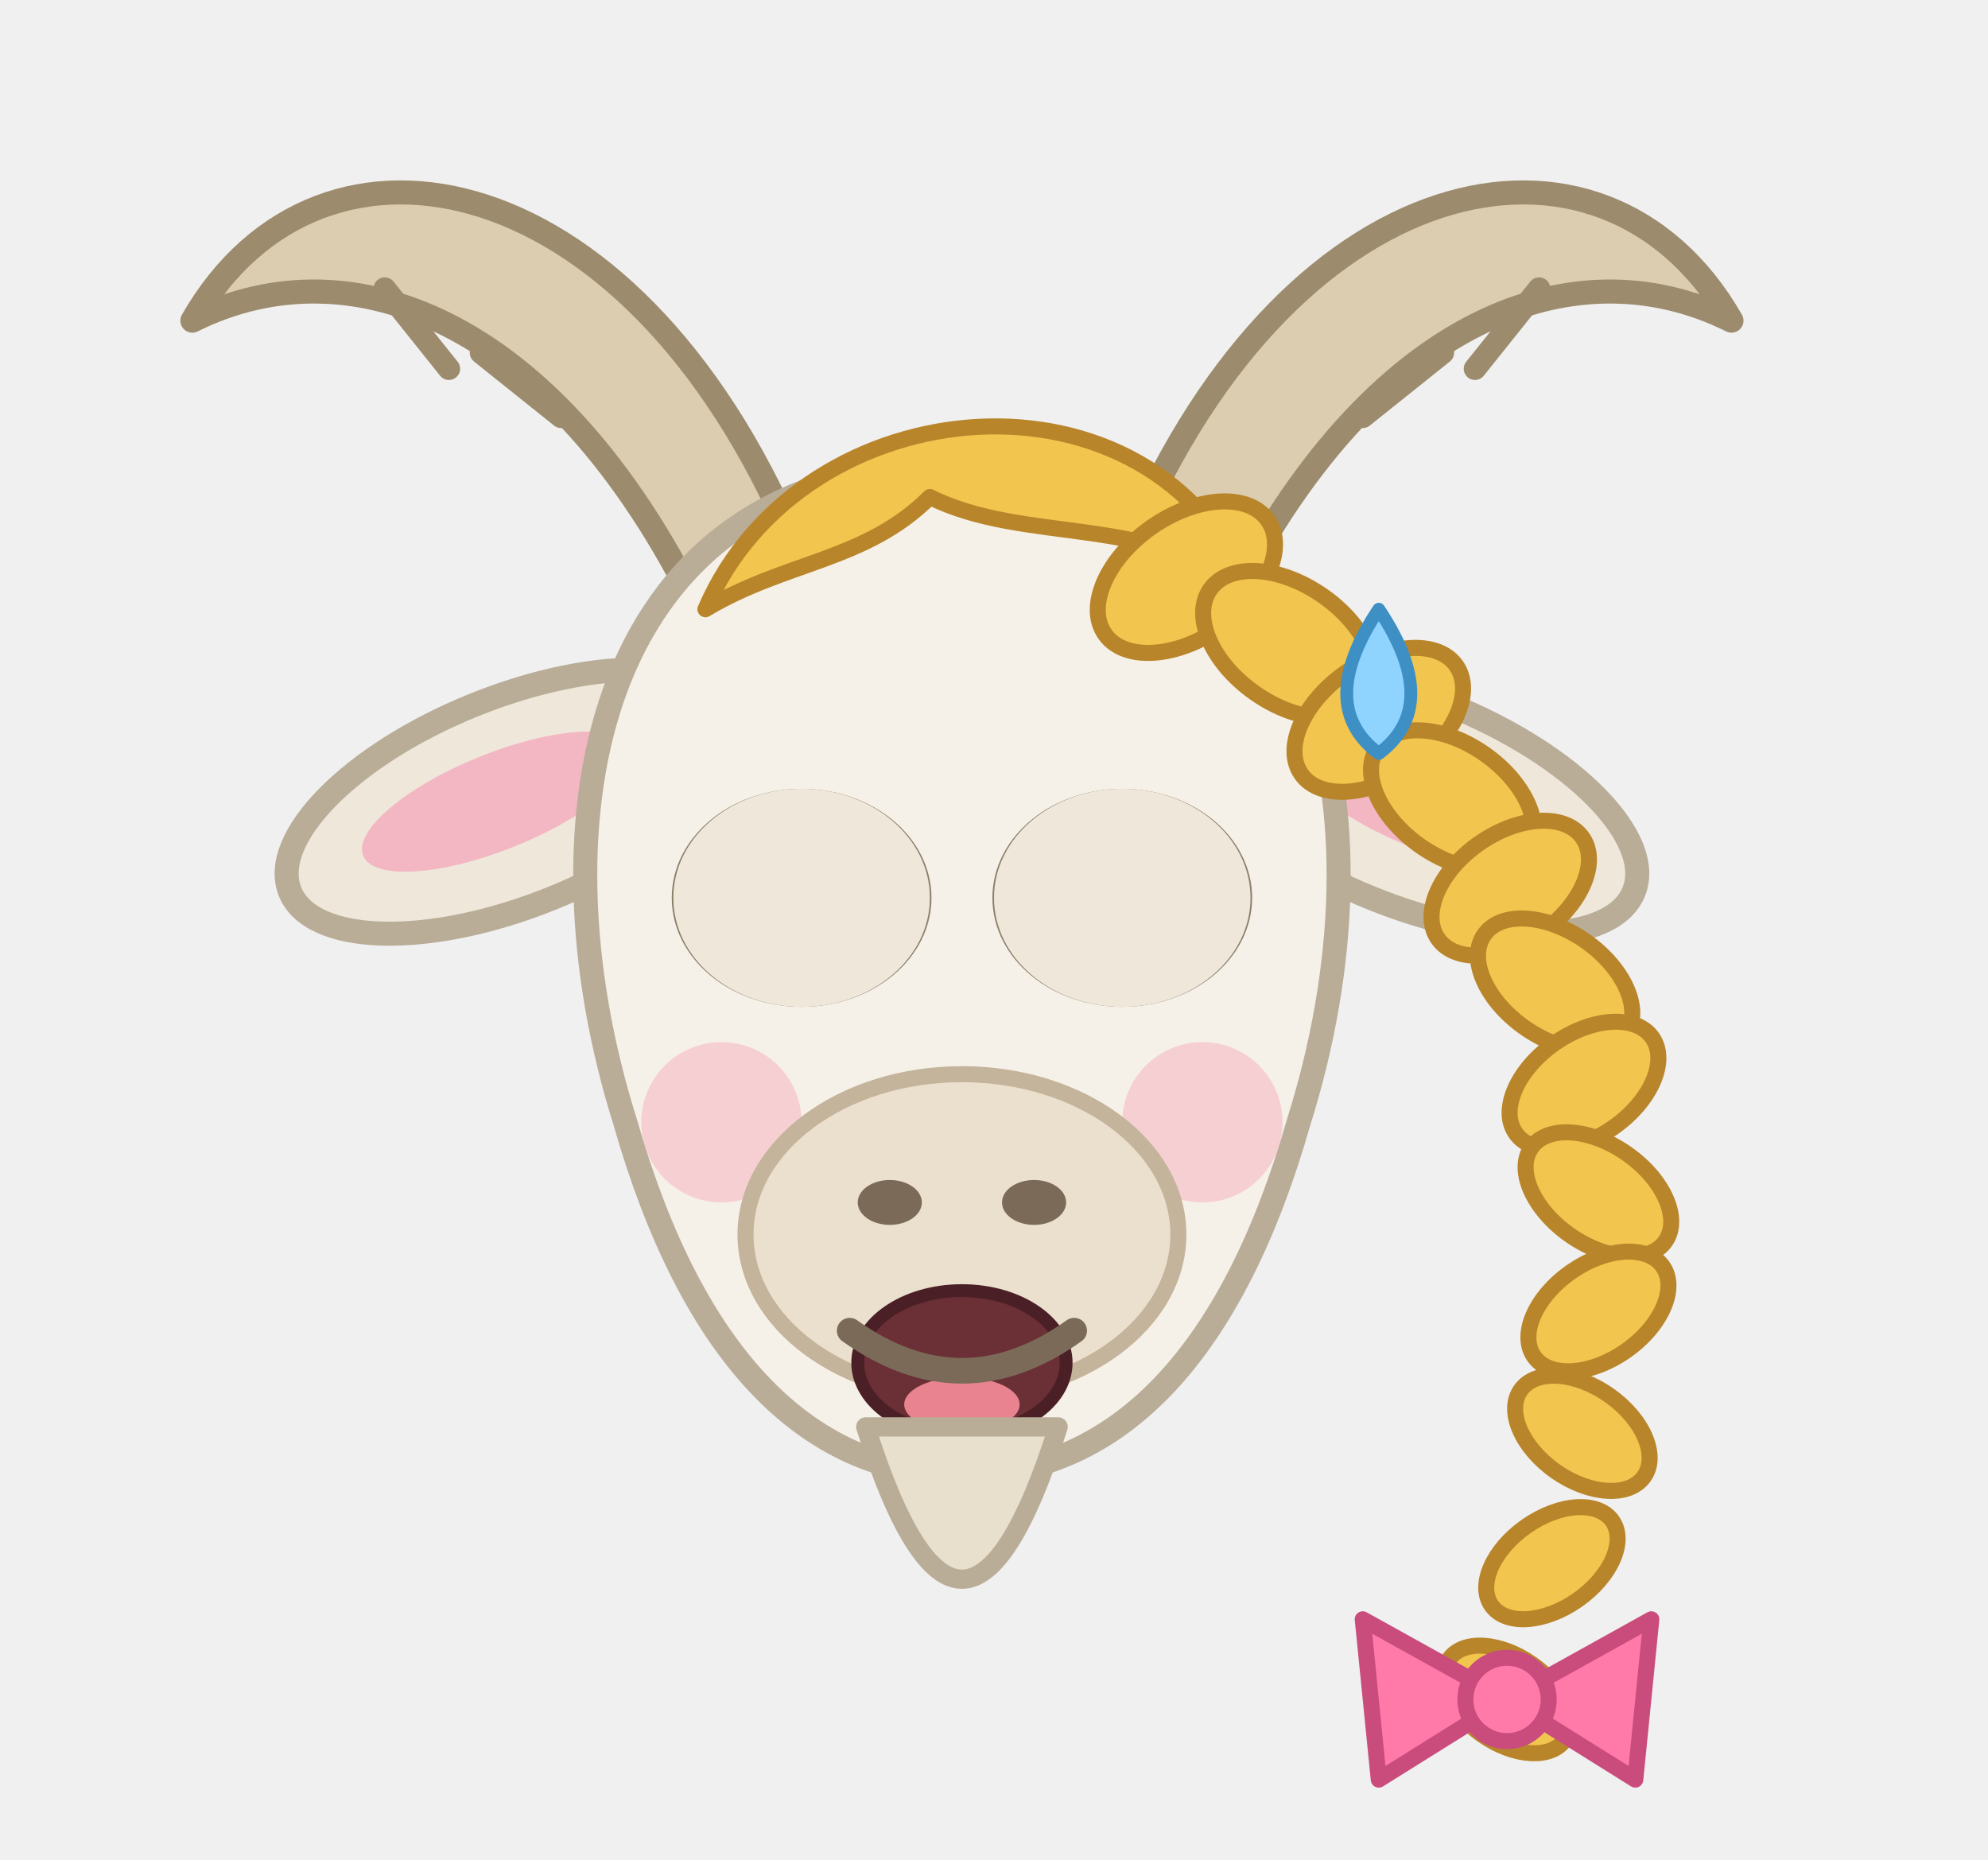
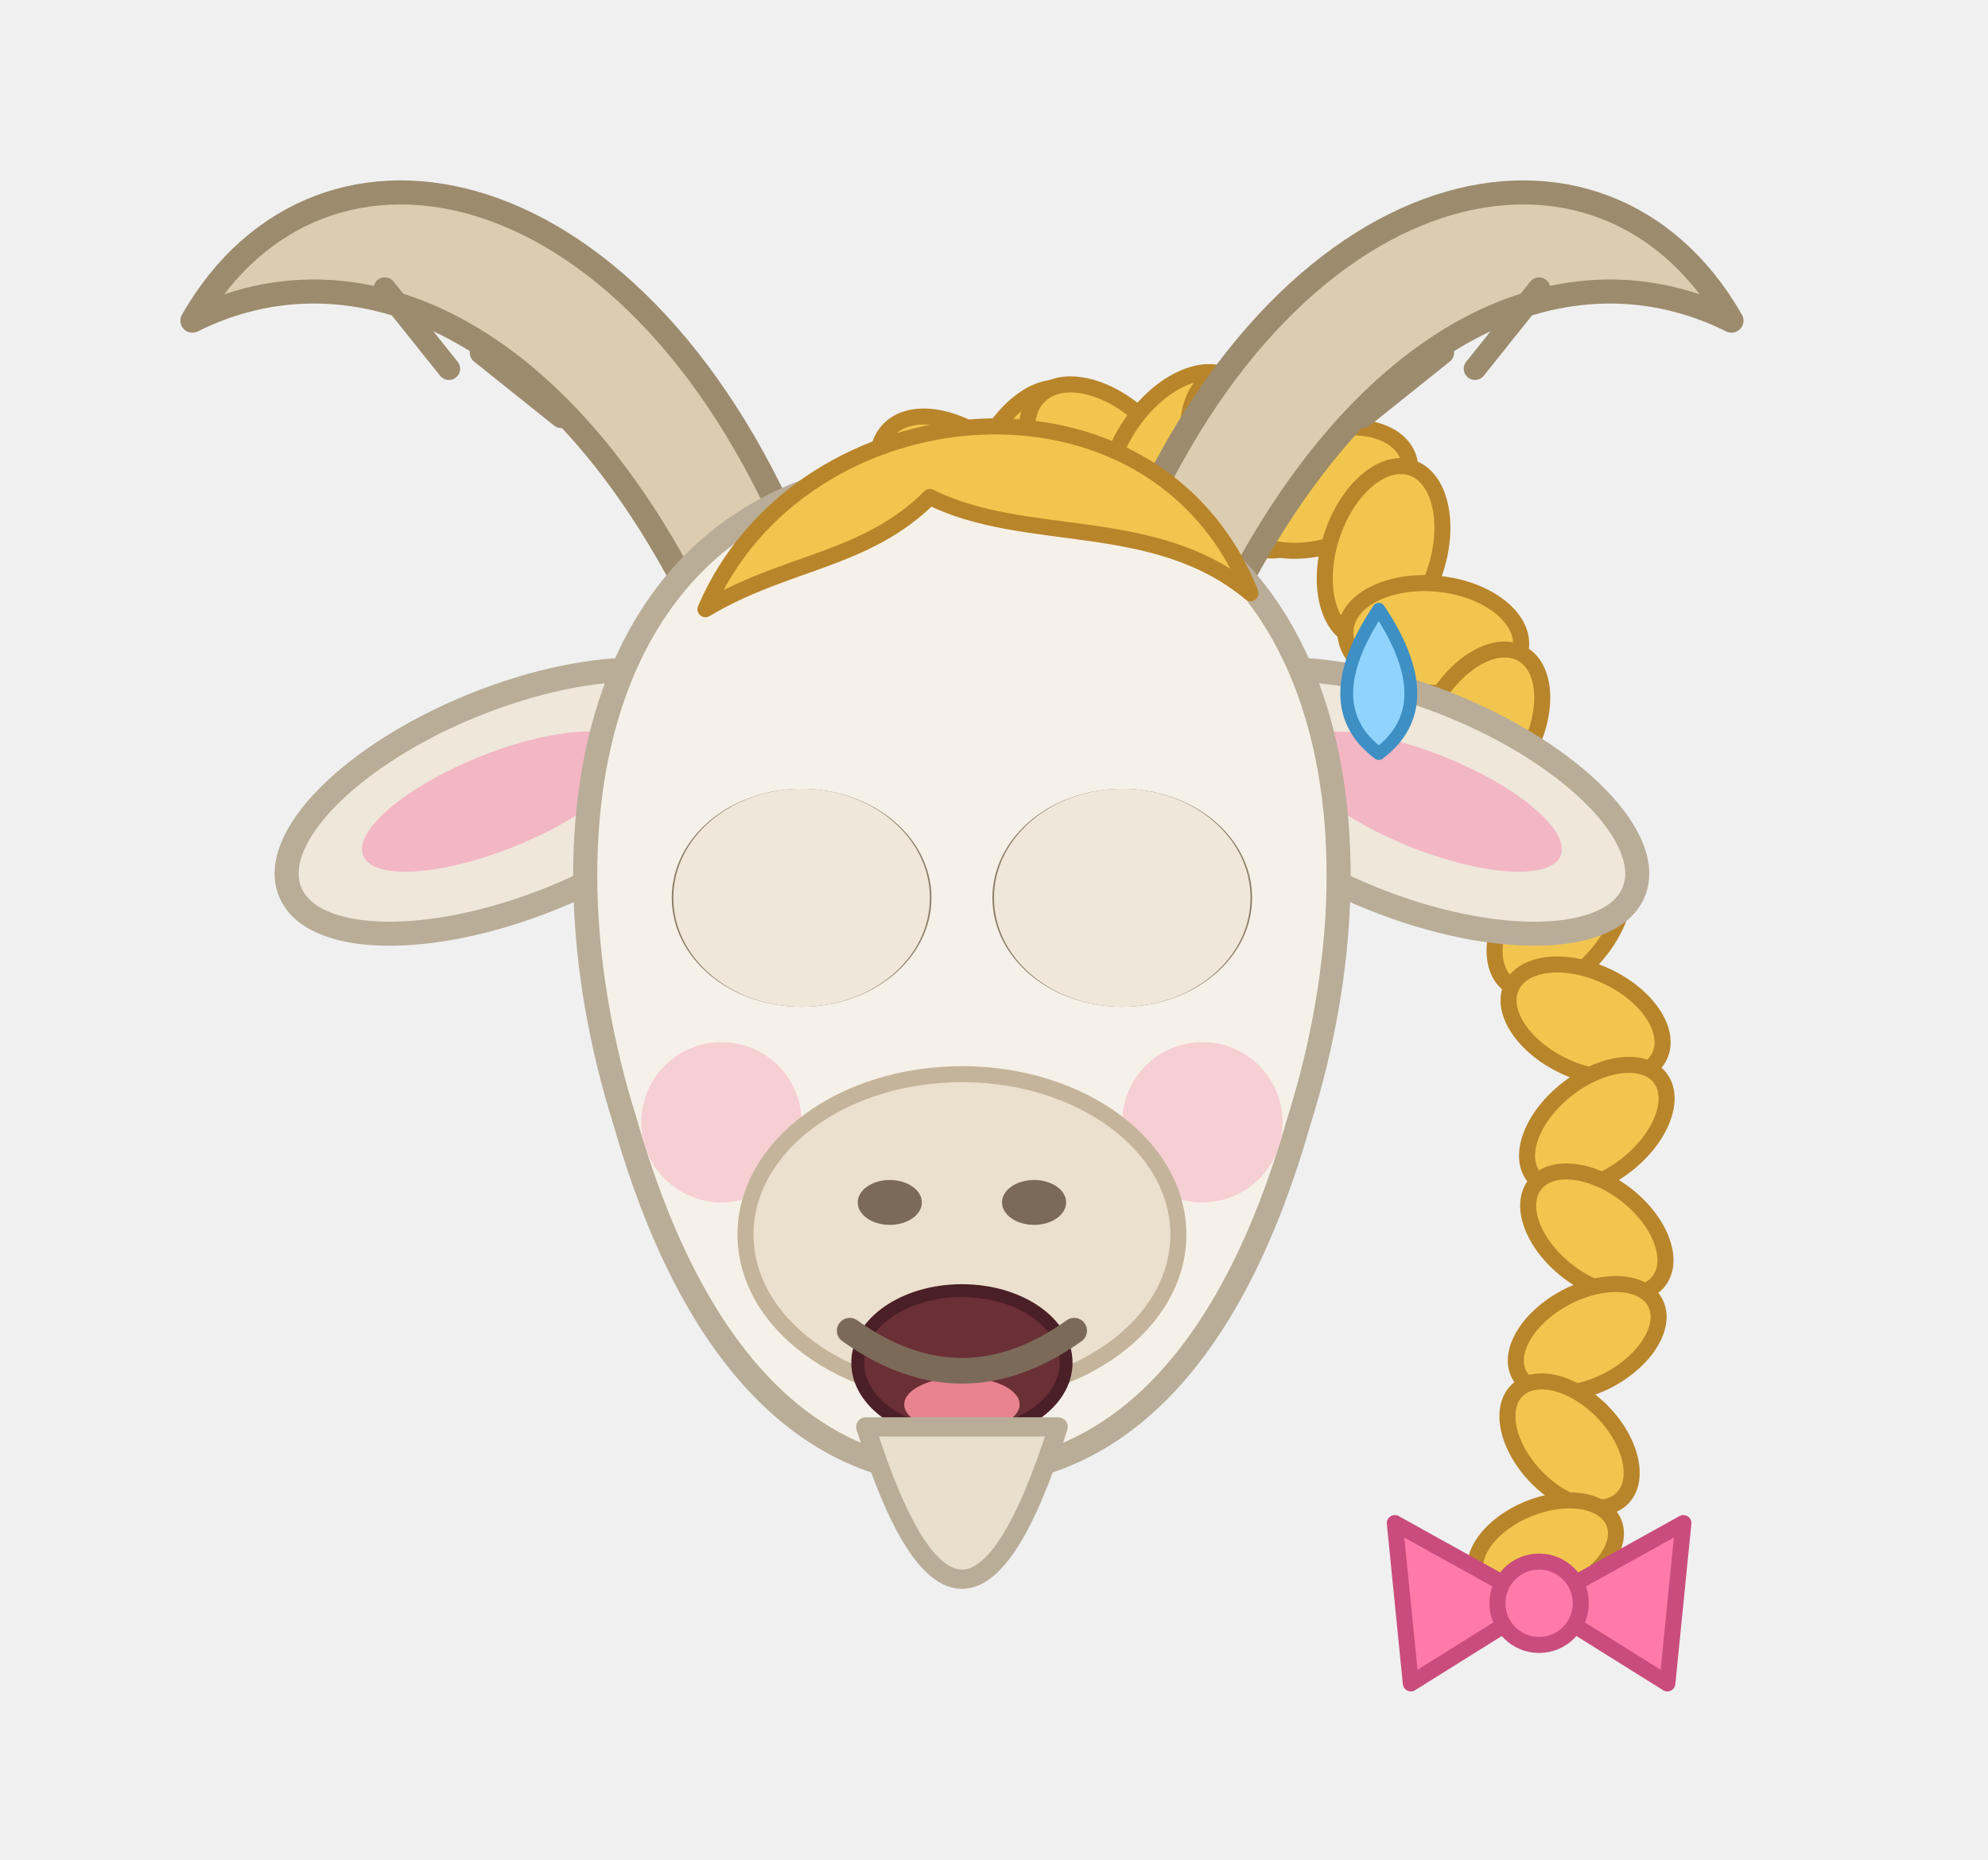
<svg xmlns="http://www.w3.org/2000/svg" width="496" height="464" viewBox="0 0 124 116" role="img" aria-label="Rapunzel the goat">
  <g stroke-linejoin="round">
+     <g class="braid-back">
+       <ellipse cx="60.0" cy="31.0" rx="6.2" ry="3.8" transform="rotate(-138 60.0 31.0)" fill="#f2c64e" stroke="#b9852a" stroke-width="1" />
+       <ellipse cx="64.5" cy="30.0" rx="6.1" ry="3.7" transform="rotate(-68 64.5 30.0)" fill="#f2c64e" stroke="#b9852a" stroke-width="1" />
+       <ellipse cx="69.0" cy="29.0" rx="6.0" ry="3.7" transform="rotate(-134 69.0 29.0)" fill="#f2c64e" stroke="#b9852a" stroke-width="1" />
+       <ellipse cx="73.5" cy="28.5" rx="5.9" ry="3.6" transform="rotate(-56 73.5 28.5)" fill="#f2c64e" stroke="#b9852a" stroke-width="1" />
+       <ellipse cx="78.0" cy="28.8" rx="5.8" ry="3.5" transform="rotate(-112 78.0 28.8)" fill="#f2c64e" stroke="#b9852a" stroke-width="1" />
+       <ellipse cx="82.5" cy="30.5" rx="5.7" ry="3.5" transform="rotate(-21 82.5 30.5)" fill="#f2c64e" stroke="#b9852a" stroke-width="1" />
+       <ellipse cx="86.3" cy="34.5" rx="5.6" ry="3.4" transform="rotate(-72 86.3 34.5)" fill="#f2c64e" stroke="#b9852a" stroke-width="1" />
+       <ellipse cx="89.4" cy="39.8" rx="5.5" ry="3.4" transform="rotate(6 89.4 39.8)" fill="#f2c64e" stroke="#b9852a" stroke-width="1" />
+       <ellipse cx="92.3" cy="45.5" rx="5.4" ry="3.3" transform="rotate(-61 92.3 45.5)" fill="#f2c64e" stroke="#b9852a" stroke-width="1" />
+       <ellipse cx="95.0" cy="51.3" rx="5.3" ry="3.2" transform="rotate(12 95.0 51.3)" fill="#f2c64e" stroke="#b9852a" stroke-width="1" />
+       <ellipse cx="97.3" cy="57.3" rx="5.2" ry="3.2" transform="rotate(-52 97.3 57.3)" fill="#f2c64e" stroke="#b9852a" stroke-width="1" />
+       <ellipse cx="98.9" cy="63.7" rx="5.1" ry="3.1" transform="rotate(25 98.9 63.7)" fill="#f2c64e" stroke="#b9852a" stroke-width="1" />
+       <ellipse cx="99.6" cy="70.3" rx="5.0" ry="3.0" transform="rotate(-38 99.6 70.3)" fill="#f2c64e" stroke="#b9852a" stroke-width="1" />
+       <ellipse cx="99.6" cy="76.9" rx="4.9" ry="3.0" transform="rotate(38 99.6 76.9)" fill="#f2c64e" stroke="#b9852a" stroke-width="1" />
+       <ellipse cx="99.0" cy="83.5" rx="4.8" ry="2.9" transform="rotate(-28 99.0 83.5)" fill="#f2c64e" stroke="#b9852a" stroke-width="1" />
+       <ellipse cx="97.9" cy="90.1" rx="4.7" ry="2.9" transform="rotate(46 97.9 90.1)" fill="#f2c64e" stroke="#b9852a" stroke-width="1" />
+       <ellipse cx="96.4" cy="96.7" rx="4.6" ry="2.8" transform="rotate(-22 96.4 96.7)" fill="#f2c64e" stroke="#b9852a" stroke-width="1" />
+       <path d="M96 100 l-9 -5 l1 10 z M96 100 l9 -5 l-1 10 z" fill="#ff7aa8" stroke="#c94c7c" stroke-width="1" />
+       <circle cx="96" cy="100" r="2.6" fill="#ff7aa8" stroke="#c94c7c" />
+     </g>
    <path d="M50 35 C 40 10, 20 6, 12 20 C 22 15, 35 20, 44 39 Z" fill="#dccdb0" stroke="#9c8b6d" stroke-width="1.5" />
    <path d="M70 35 C 80 10, 100 6, 108 20 C 98 15, 85 20, 76 39 Z" fill="#dccdb0" stroke="#9c8b6d" stroke-width="1.5" />
    <path d="M30 22 l5 4 M24 18 l4 5 M90 22 l-5 4 M96 18 l-4 5" stroke="#9c8b6d" stroke-width="1.4" stroke-linecap="round" fill="none" />
    <g class="ear-l">
      <ellipse cx="32" cy="50" rx="15" ry="6.5" transform="rotate(-22 32 50)" fill="#efe7da" stroke="#b9ad98" stroke-width="1.5" />
      <ellipse cx="31" cy="50" rx="9" ry="3" transform="rotate(-22 31 50)" fill="#f3b6c3" />
    </g>
    <g>
      <ellipse cx="88" cy="50" rx="15" ry="6.5" transform="rotate(22 88 50)" fill="#efe7da" stroke="#b9ad98" stroke-width="1.5" />
      <ellipse cx="89" cy="50" rx="9" ry="3" transform="rotate(22 89 50)" fill="#f3b6c3" />
    </g>
    <path d="M60 29 C 83 29, 87 51, 81 70 C 77 84, 70 92, 60 92 C 50 92, 43 84, 39 70 C 33 51, 37 29, 60 29 Z" fill="#f6f1e8" stroke="#b9ad98" stroke-width="1.5" />
    <path d="M44 38 C 50 24, 72 22, 78 37 C 72 32, 64 34, 58 31 C 54 35, 49 35, 44 38 Z" fill="#f2c64e" stroke="#b9852a" stroke-width="1" />
    <circle cx="45" cy="70" r="5" fill="#f7c1c9" opacity="0.7" />
    <circle cx="75" cy="70" r="5" fill="#f7c1c9" opacity="0.7" />
    <g>
      <ellipse cx="50" cy="56" rx="7.5" ry="6.2" fill="#fffdf6" stroke="#8c7f6a" stroke-width="1.2" />
      <rect class="pupil" x="46.5" y="53.8" width="7" height="4.4" rx="2" fill="#2a2622" />
      <circle cx="51.5" cy="54.6" r="1.1" fill="#fff" />
      <ellipse class="lid" cx="50" cy="56" rx="8" ry="6.8" fill="#efe7da" />
      <ellipse cx="70" cy="56" rx="7.5" ry="6.2" fill="#fffdf6" stroke="#8c7f6a" stroke-width="1.2" />
      <rect class="pupil" x="66.5" y="53.8" width="7" height="4.4" rx="2" fill="#2a2622" />
      <circle cx="71.5" cy="54.6" r="1.1" fill="#fff" />
      <ellipse class="lid" cx="70" cy="56" rx="8" ry="6.8" fill="#efe7da" />
    </g>
    <ellipse cx="60" cy="77" rx="13.5" ry="10" fill="#ebdfcd" stroke="#c4b49b" stroke-width="1" />
    <ellipse cx="55.5" cy="75" rx="2" ry="1.4" fill="#7b6a58" />
    <ellipse cx="64.5" cy="75" rx="2" ry="1.4" fill="#7b6a58" />
    <g class="mouth">
      <ellipse cx="60" cy="85" rx="6.5" ry="4.5" fill="#6b2f36" stroke="#4a1f25" stroke-width="0.8" />
      <ellipse cx="60" cy="87.6" rx="3.6" ry="1.7" fill="#e8838f" />
    </g>
    <g class="jaw">
      <path d="M53 83 Q60 88 67 83" stroke="#7b6a58" stroke-width="1.6" fill="none" stroke-linecap="round" />
      <path d="M54 89 Q60 108 66 89 Z" fill="#e9dfcd" stroke="#b9ad98" stroke-width="1.2" />
    </g>
-     <ellipse cx="74.0" cy="36.0" rx="6.2" ry="3.8" transform="rotate(-35 74.0 36.0)" fill="#f2c64e" stroke="#b9852a" stroke-width="1" />
-     <ellipse cx="80.4" cy="40.2" rx="6.0" ry="3.7" transform="rotate(35 80.4 40.2)" fill="#f2c64e" stroke="#b9852a" stroke-width="1" />
-     <ellipse cx="86.0" cy="44.9" rx="5.9" ry="3.6" transform="rotate(-35 86.0 44.9)" fill="#f2c64e" stroke="#b9852a" stroke-width="1" />
-     <ellipse cx="90.6" cy="49.9" rx="5.7" ry="3.5" transform="rotate(35 90.6 49.9)" fill="#f2c64e" stroke="#b9852a" stroke-width="1" />
-     <ellipse cx="94.2" cy="55.4" rx="5.5" ry="3.4" transform="rotate(-35 94.2 55.4)" fill="#f2c64e" stroke="#b9852a" stroke-width="1" />
-     <ellipse cx="97.0" cy="61.4" rx="5.4" ry="3.3" transform="rotate(35 97.0 61.4)" fill="#f2c64e" stroke="#b9852a" stroke-width="1" />
-     <ellipse cx="98.8" cy="67.7" rx="5.2" ry="3.2" transform="rotate(-35 98.8 67.7)" fill="#f2c64e" stroke="#b9852a" stroke-width="1" />
-     <ellipse cx="99.7" cy="74.5" rx="5.1" ry="3.1" transform="rotate(35 99.7 74.5)" fill="#f2c64e" stroke="#b9852a" stroke-width="1" />
-     <ellipse cx="99.7" cy="81.8" rx="4.9" ry="3.0" transform="rotate(-35 99.7 81.8)" fill="#f2c64e" stroke="#b9852a" stroke-width="1" />
-     <ellipse cx="98.7" cy="89.4" rx="4.7" ry="2.9" transform="rotate(35 98.7 89.4)" fill="#f2c64e" stroke="#b9852a" stroke-width="1" />
-     <ellipse cx="96.8" cy="97.5" rx="4.6" ry="2.8" transform="rotate(-35 96.8 97.5)" fill="#f2c64e" stroke="#b9852a" stroke-width="1" />
-     <ellipse cx="94.0" cy="106.0" rx="4.4" ry="2.7" transform="rotate(35 94.0 106.0)" fill="#f2c64e" stroke="#b9852a" stroke-width="1" />
-     <path d="M94 106 l-9 -5 l1 10 z M94 106 l9 -5 l-1 10 z" fill="#ff7aa8" stroke="#c94c7c" stroke-width="1" />
-     <circle cx="94" cy="106" r="2.6" fill="#ff7aa8" stroke="#c94c7c" />
    <path class="sweat" d="M86 38 q4 6 0 9 q-4 -3 0 -9 z" fill="#8fd3ff" stroke="#3d8fc4" stroke-width="0.8" />
  </g>
</svg>
